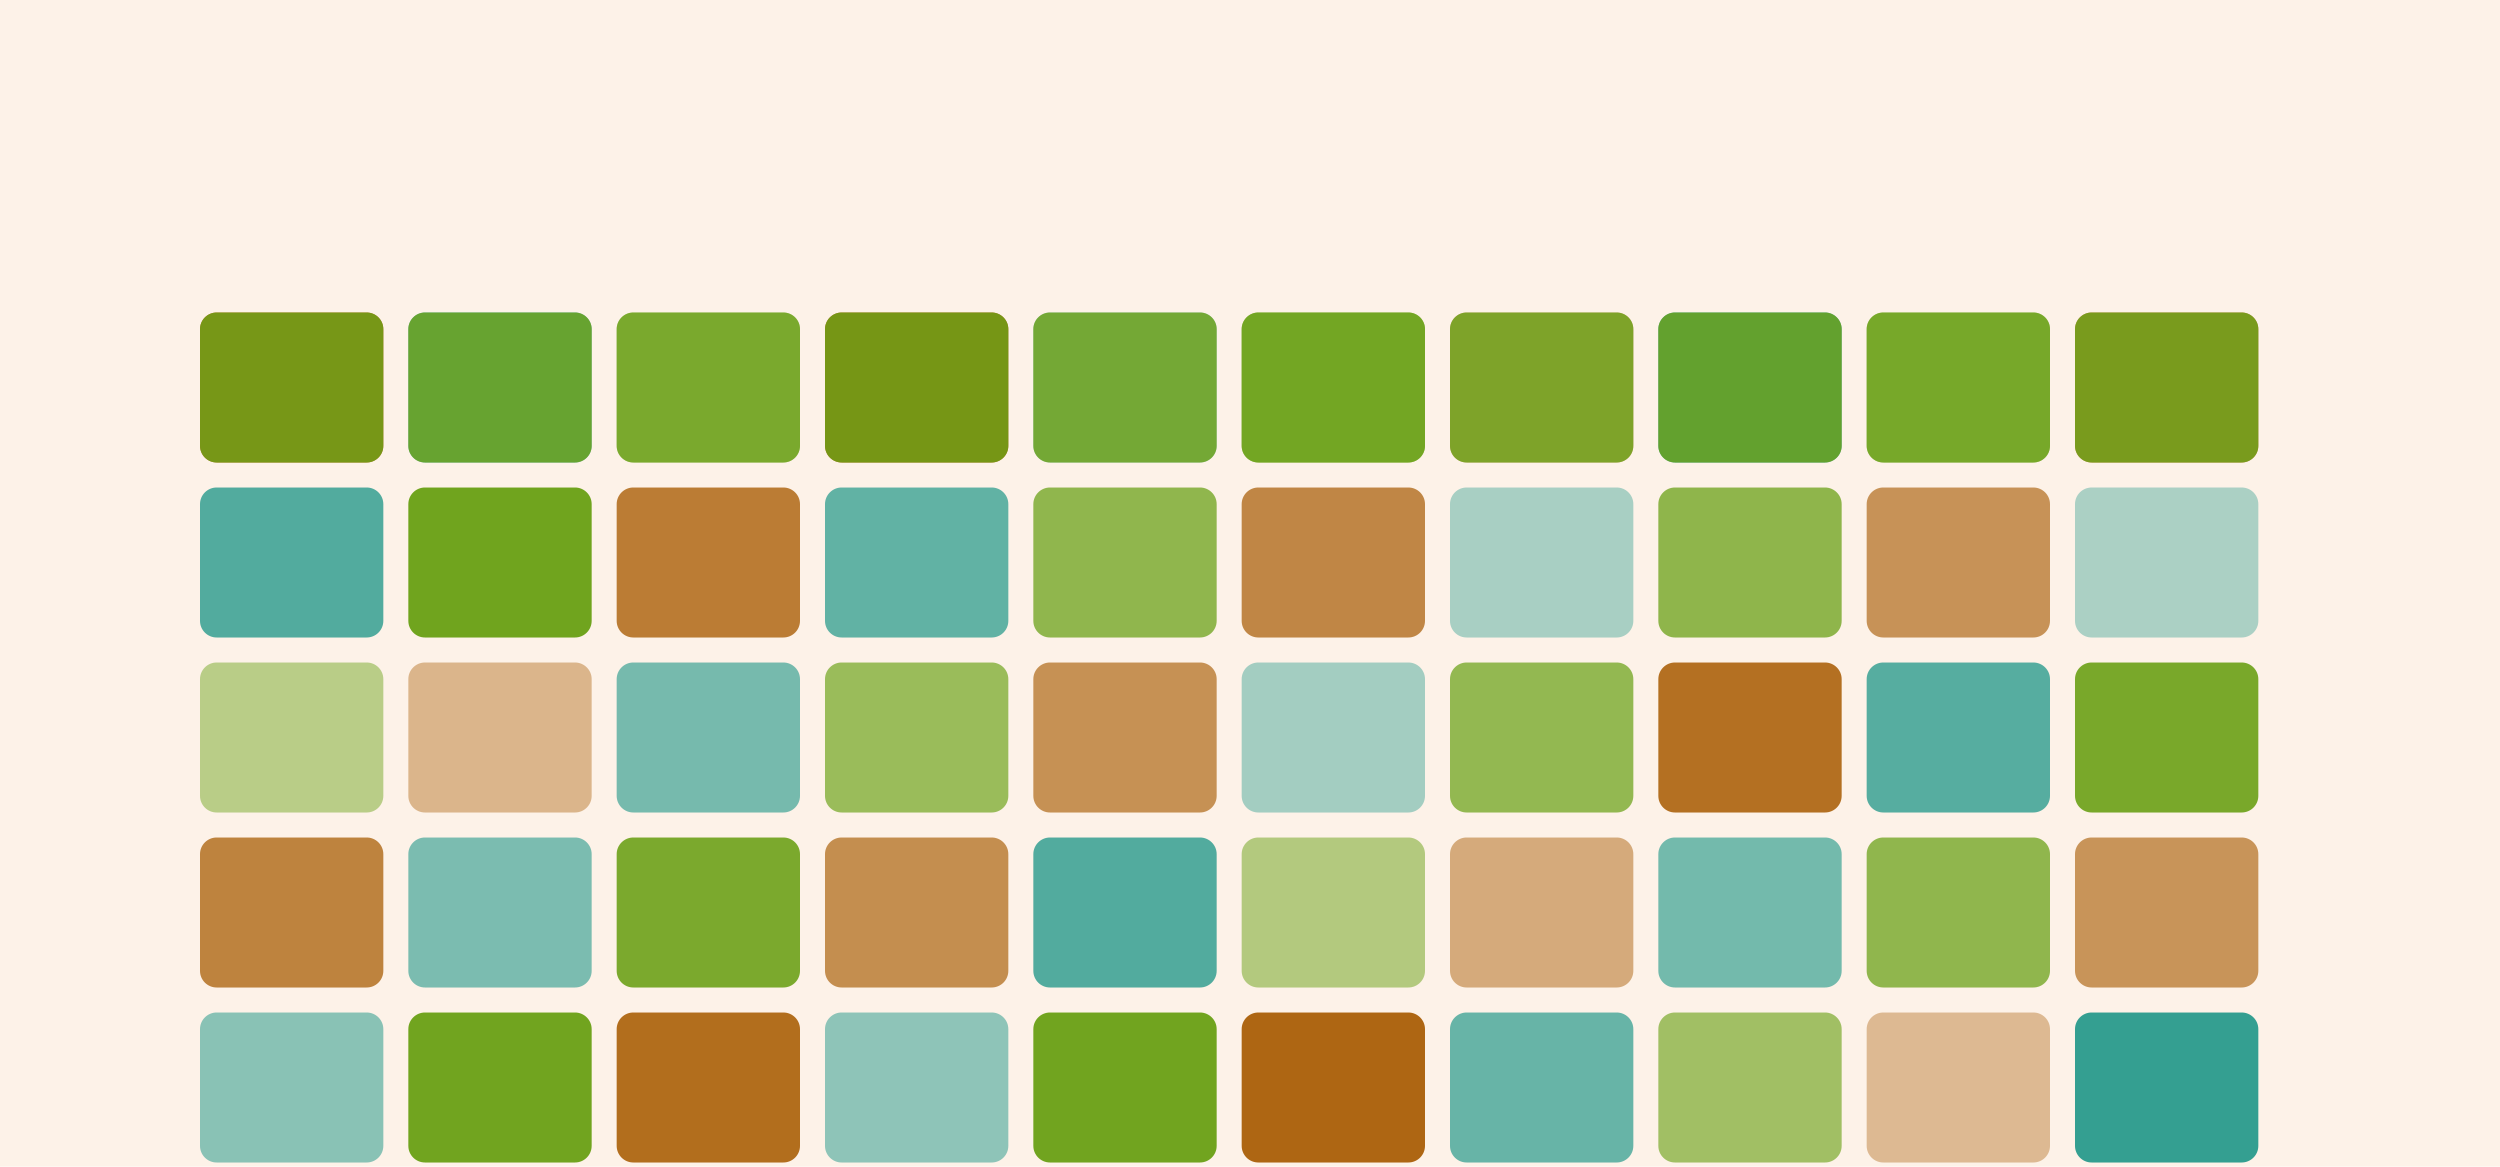
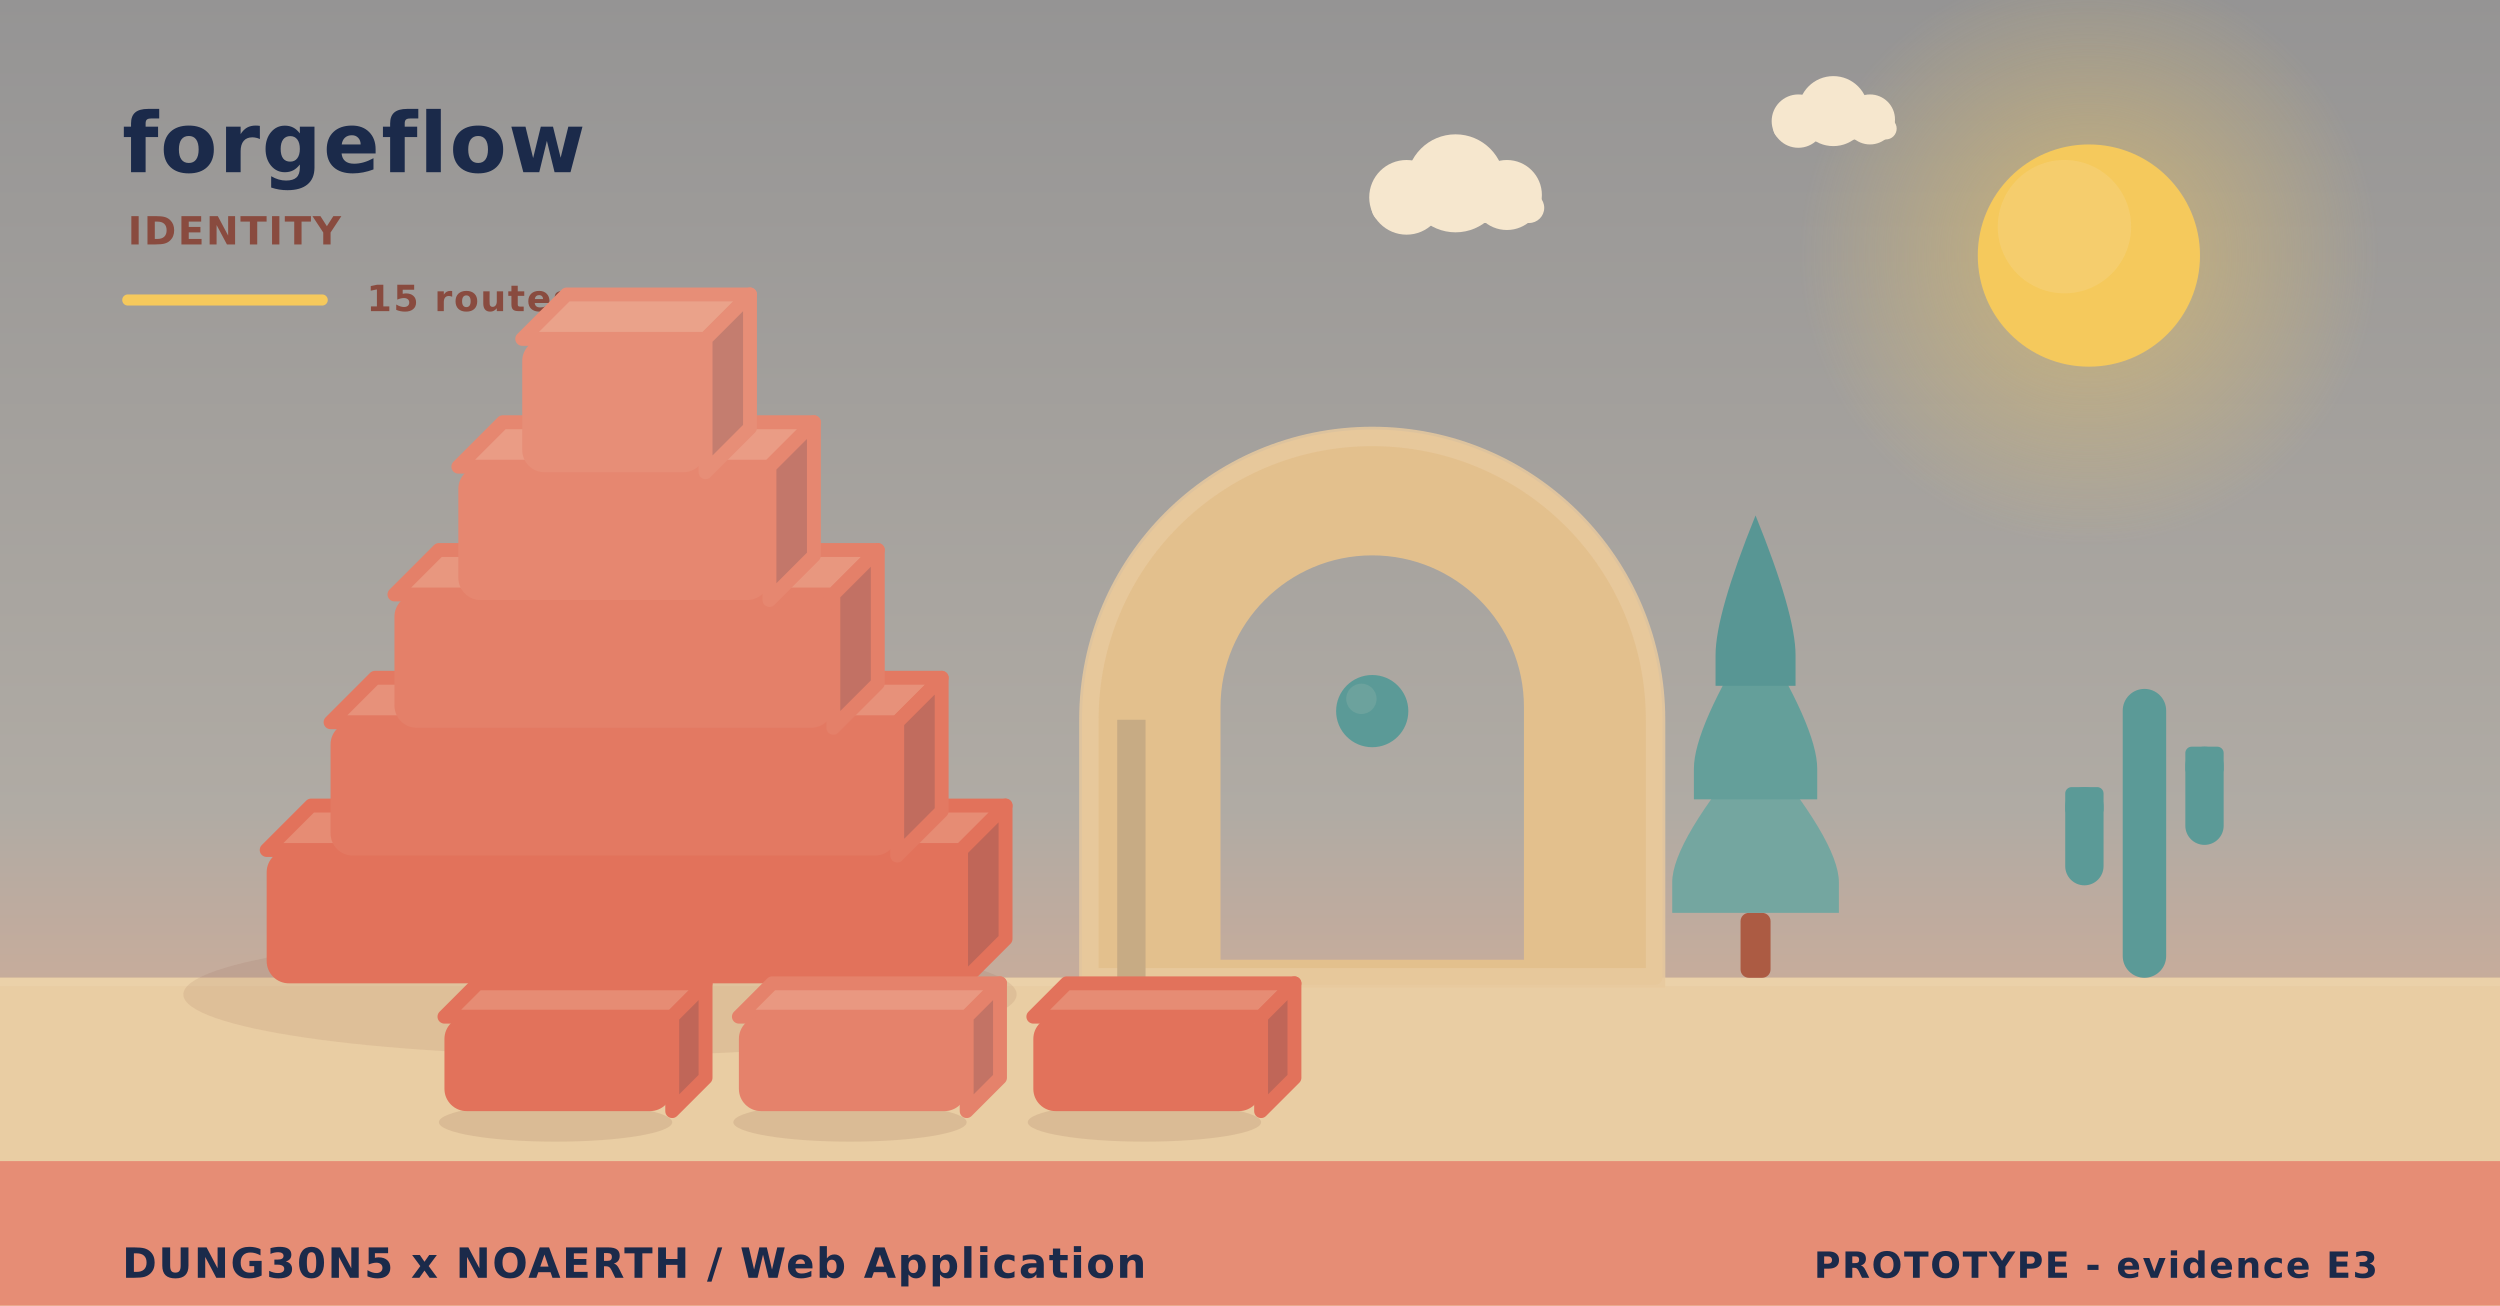
- <svg xmlns="http://www.w3.org/2000/svg" viewBox="0 0 1200 560" width="1200" height="560" role="img" aria-label="forgeflow hero">
-   <rect width="1200" height="560" fill="#fdf2e8" />
-   <defs>
-     <linearGradient id="gh" x1="0" y1="0" x2="1" y2="1">
-       <stop offset="0%" stop-color="#a95d05" />
-       <stop offset="100%" stop-color="#109081" />
-     </linearGradient>
-   </defs>
-   <rect x="96.00" y="150.00" width="88.00" height="72.00" rx="8.00" fill="#a95d05" opacity="0.83" />
-   <rect x="196.00" y="150.00" width="88.00" height="72.00" rx="8.00" fill="#109081" opacity="0.62" />
-   <rect x="296.00" y="150.00" width="88.00" height="72.00" rx="8.00" fill="#679f11" opacity="0.36" />
-   <rect x="396.00" y="150.00" width="88.00" height="72.00" rx="8.00" fill="#a95d05" opacity="0.86" />
-   <rect x="496.00" y="150.00" width="88.00" height="72.00" rx="8.00" fill="#109081" opacity="0.36" />
-   <rect x="596.00" y="150.00" width="88.00" height="72.00" rx="8.00" fill="#679f11" opacity="0.58" />
-   <rect x="696.00" y="150.00" width="88.00" height="72.00" rx="8.00" fill="#a95d05" opacity="0.42" />
-   <rect x="796.00" y="150.00" width="88.00" height="72.00" rx="8.00" fill="#109081" opacity="0.71" />
-   <rect x="896.00" y="150.00" width="88.00" height="72.00" rx="8.00" fill="#679f11" opacity="0.44" />
-   <rect x="996.00" y="150.00" width="88.00" height="72.00" rx="8.00" fill="#a95d05" opacity="0.68" />
-   <rect x="96.00" y="234.00" width="88.00" height="72.00" rx="8.00" fill="#109081" opacity="0.72" />
-   <rect x="196.00" y="234.00" width="88.00" height="72.00" rx="8.00" fill="#679f11" opacity="0.94" />
-   <rect x="296.00" y="234.00" width="88.00" height="72.00" rx="8.00" fill="#a95d05" opacity="0.79" />
-   <rect x="396.00" y="234.00" width="88.00" height="72.00" rx="8.00" fill="#109081" opacity="0.66" />
-   <rect x="496.00" y="234.00" width="88.00" height="72.00" rx="8.00" fill="#679f11" opacity="0.72" />
-   <rect x="596.00" y="234.00" width="88.00" height="72.00" rx="8.00" fill="#a95d05" opacity="0.72" />
-   <rect x="696.00" y="234.00" width="88.00" height="72.00" rx="8.00" fill="#109081" opacity="0.36" />
-   <rect x="796.00" y="234.00" width="88.00" height="72.00" rx="8.00" fill="#679f11" opacity="0.73" />
-   <rect x="896.00" y="234.00" width="88.00" height="72.00" rx="8.00" fill="#a95d05" opacity="0.64" />
-   <rect x="996.00" y="234.00" width="88.00" height="72.00" rx="8.00" fill="#109081" opacity="0.35" />
-   <rect x="96.00" y="318.00" width="88.00" height="72.00" rx="8.00" fill="#679f11" opacity="0.45" />
-   <rect x="196.00" y="318.00" width="88.00" height="72.00" rx="8.00" fill="#a95d05" opacity="0.41" />
-   <rect x="296.00" y="318.00" width="88.00" height="72.00" rx="8.00" fill="#109081" opacity="0.57" />
-   <rect x="396.00" y="318.00" width="88.00" height="72.00" rx="8.00" fill="#679f11" opacity="0.66" />
-   <rect x="496.00" y="318.00" width="88.00" height="72.00" rx="8.00" fill="#a95d05" opacity="0.65" />
-   <rect x="596.00" y="318.00" width="88.00" height="72.00" rx="8.00" fill="#109081" opacity="0.38" />
-   <rect x="696.00" y="318.00" width="88.00" height="72.00" rx="8.00" fill="#679f11" opacity="0.70" />
-   <rect x="796.00" y="318.00" width="88.00" height="72.00" rx="8.00" fill="#a95d05" opacity="0.87" />
-   <rect x="896.00" y="318.00" width="88.00" height="72.00" rx="8.00" fill="#109081" opacity="0.70" />
-   <rect x="996.00" y="318.00" width="88.00" height="72.00" rx="8.00" fill="#679f11" opacity="0.88" />
-   <rect x="96.00" y="402.00" width="88.00" height="72.00" rx="8.00" fill="#a95d05" opacity="0.75" />
-   <rect x="196.00" y="402.00" width="88.00" height="72.00" rx="8.00" fill="#109081" opacity="0.55" />
-   <rect x="296.00" y="402.00" width="88.00" height="72.00" rx="8.00" fill="#679f11" opacity="0.87" />
-   <rect x="396.00" y="402.00" width="88.00" height="72.00" rx="8.00" fill="#a95d05" opacity="0.67" />
-   <rect x="496.00" y="402.00" width="88.00" height="72.00" rx="8.00" fill="#109081" opacity="0.72" />
-   <rect x="596.00" y="402.00" width="88.00" height="72.00" rx="8.00" fill="#679f11" opacity="0.49" />
-   <rect x="696.00" y="402.00" width="88.00" height="72.00" rx="8.00" fill="#a95d05" opacity="0.48" />
-   <rect x="796.00" y="402.00" width="88.00" height="72.00" rx="8.00" fill="#109081" opacity="0.58" />
-   <rect x="896.00" y="402.00" width="88.00" height="72.00" rx="8.00" fill="#679f11" opacity="0.72" />
-   <rect x="996.00" y="402.00" width="88.00" height="72.00" rx="8.00" fill="#a95d05" opacity="0.63" />
-   <rect x="96.00" y="486.00" width="88.00" height="72.00" rx="8.00" fill="#109081" opacity="0.49" />
-   <rect x="196.00" y="486.00" width="88.00" height="72.00" rx="8.00" fill="#679f11" opacity="0.93" />
-   <rect x="296.00" y="486.00" width="88.00" height="72.00" rx="8.00" fill="#a95d05" opacity="0.89" />
-   <rect x="396.00" y="486.00" width="88.00" height="72.00" rx="8.00" fill="#109081" opacity="0.47" />
-   <rect x="496.00" y="486.00" width="88.00" height="72.00" rx="8.00" fill="#679f11" opacity="0.93" />
-   <rect x="596.00" y="486.00" width="88.00" height="72.00" rx="8.00" fill="#a95d05" opacity="0.94" />
-   <rect x="696.00" y="486.00" width="88.00" height="72.00" rx="8.00" fill="#109081" opacity="0.63" />
-   <rect x="796.00" y="486.00" width="88.00" height="72.00" rx="8.00" fill="#679f11" opacity="0.61" />
-   <rect x="896.00" y="486.00" width="88.00" height="72.00" rx="8.00" fill="#a95d05" opacity="0.38" />
-   <rect x="996.00" y="486.00" width="88.00" height="72.00" rx="8.00" fill="#109081" opacity="0.85" />
+ <svg xmlns="http://www.w3.org/2000/svg" width="900" height="470" viewBox="0 0 900 470" role="img" aria-label="forgeflow - identity">
+   <linearGradient id="skyh" x1="0" y1="0" x2="0" y2="1">
+     <stop offset="0" stop-color="#959494" />
+     <stop offset="0.62" stop-color="#b0aba4" />
+     <stop offset="1" stop-color="#f3ad8a" />
+   </linearGradient>
+   <rect width="900" height="470" fill="url(#skyh)" />
+   <radialGradient id="sunh">
+     <stop offset="0.35" stop-color="#f5c95c" stop-opacity="0.34" />
+     <stop offset="1" stop-color="#f5c95c" stop-opacity="0" />
+   </radialGradient>
+   <circle cx="752" cy="92" r="104" fill="url(#sunh)" />
+   <circle cx="752" cy="92" r="40" fill="#f5c95c" />
+   <circle cx="743.2" cy="81.6" r="24" fill="#f5d27e" opacity="0.5" />
  <g>
-     <rect x="96.00" y="150.00" width="88.00" height="72.00" rx="8.00" fill="#679f11" opacity="0.80" />
-     <animate attributeName="opacity" values="0.25;1.0;0.25" dur="12.133s" begin="0.65s" repeatCount="indefinite" />
+     <circle cx="524" cy="66" r="17.64" fill="#f6e7ce" />
+     <circle cx="506.36" cy="71.04" r="13.44" fill="#f6e7ce" />
+     <circle cx="542.48" cy="70.2" r="12.6" fill="#f6e7ce" />
+     <rect x="493.76" y="69.36" width="62.16" height="10.92" rx="5.46" fill="#f6e7ce" />
+     <animateTransform attributeName="transform" type="translate" values="0 0;24 0;0 0" dur="36s" begin="0s" repeatCount="indefinite" />
  </g>
  <g>
-     <rect x="196.00" y="150.00" width="88.00" height="72.00" rx="8.00" fill="#679f11" opacity="0.80" />
-     <animate attributeName="opacity" values="0.25;1.0;0.25" dur="12.133s" begin="0.97s" repeatCount="indefinite" />
+     <circle cx="660" cy="40" r="12.6" fill="#f6e7ce" />
+     <circle cx="647.4" cy="43.6" r="9.6" fill="#f6e7ce" />
+     <circle cx="673.2" cy="43" r="9" fill="#f6e7ce" />
+     <rect x="638.4" y="42.4" width="44.4" height="7.8" rx="3.9" fill="#f6e7ce" />
+     <animateTransform attributeName="transform" type="translate" values="0 0;-18 0;0 0" dur="46s" begin="3s" repeatCount="indefinite" />
+   </g>
+   <rect x="0" y="352" width="900" height="118" fill="#e9cda3" />
+   <rect x="0" y="352" width="900" height="3" fill="#ebd1a9" />
+   <text x="44" y="62" font-family="Verdana,DejaVu Sans,sans-serif" font-size="30" font-weight="700" letter-spacing="0.6" fill="#1b2a4a" text-anchor="start">forgeflow</text>
+   <text x="46" y="88" font-family="Verdana,DejaVu Sans,sans-serif" font-size="14" font-weight="700" letter-spacing="0.6" fill="#894b3f" text-anchor="start">IDENTITY</text>
+   <rect x="44" y="106" width="74" height="4" rx="2" fill="#f5c95c" />
+   <text x="132" y="112" font-family="Verdana,DejaVu Sans,sans-serif" font-size="13" font-weight="700" letter-spacing="0.6" fill="#894b3f" text-anchor="start">15 routes</text>
+   <ellipse cx="216" cy="358" rx="150" ry="22" fill="rgba(138,90,68,0.11)" />
+   <g>
+     <path d="M96,306 L346,306 L362,290 L112,290 Z" fill="#e68c74" stroke="#e2725b" stroke-width="5" stroke-linejoin="round" />
+     <path d="M346,306 L362,290 L362,338 L346,354 Z" fill="#c06658" stroke="#e2725b" stroke-width="5" stroke-linejoin="round" />
+     <rect x="96" y="306" width="250" height="48" rx="8" fill="#e2725b" />
+     <animateTransform attributeName="transform" type="translate" values="0 10;0 0" dur="0.9s" begin="0s" fill="freeze" />
  </g>
  <g>
-     <rect x="296.00" y="150.00" width="88.00" height="72.00" rx="8.00" fill="#679f11" opacity="0.80" />
-     <animate attributeName="opacity" values="0.25;1.0;0.25" dur="12.133s" begin="1.29s" repeatCount="indefinite" />
+     <path d="M119,260 L323,260 L339,244 L135,244 Z" fill="#e7917a" stroke="#e37962" stroke-width="5" stroke-linejoin="round" />
+     <path d="M323,260 L339,244 L339,292 L323,308 Z" fill="#c16c5e" stroke="#e37962" stroke-width="5" stroke-linejoin="round" />
+     <rect x="119" y="260" width="204" height="48" rx="8" fill="#e37962" />
+     <animateTransform attributeName="transform" type="translate" values="0 10;0 0" dur="0.9s" begin="0.28s" fill="freeze" />
  </g>
  <g>
-     <rect x="396.00" y="150.00" width="88.00" height="72.00" rx="8.00" fill="#679f11" opacity="0.80" />
-     <animate attributeName="opacity" values="0.25;1.0;0.25" dur="12.133s" begin="1.61s" repeatCount="indefinite" />
+     <path d="M142,214 L300,214 L316,198 L158,198 Z" fill="#e8977f" stroke="#e48069" stroke-width="5" stroke-linejoin="round" />
+     <path d="M300,214 L316,198 L316,246 L300,262 Z" fill="#c27164" stroke="#e48069" stroke-width="5" stroke-linejoin="round" />
+     <rect x="142" y="214" width="158" height="48" rx="8" fill="#e48069" />
+     <animateTransform attributeName="transform" type="translate" values="0 10;0 0" dur="0.9s" begin="0.56s" fill="freeze" />
  </g>
  <g>
-     <rect x="496.00" y="150.00" width="88.00" height="72.00" rx="8.00" fill="#679f11" opacity="0.80" />
-     <animate attributeName="opacity" values="0.25;1.0;0.25" dur="12.133s" begin="1.93s" repeatCount="indefinite" />
+     <path d="M165,168 L277,168 L293,152 L181,152 Z" fill="#ea9c85" stroke="#e68770" stroke-width="5" stroke-linejoin="round" />
+     <path d="M277,168 L293,152 L293,200 L277,216 Z" fill="#c3776a" stroke="#e68770" stroke-width="5" stroke-linejoin="round" />
+     <rect x="165" y="168" width="112" height="48" rx="8" fill="#e68770" />
+     <animateTransform attributeName="transform" type="translate" values="0 10;0 0" dur="0.9s" begin="0.84s" fill="freeze" />
  </g>
  <g>
-     <rect x="596.00" y="150.00" width="88.00" height="72.00" rx="8.00" fill="#679f11" opacity="0.80" />
-     <animate attributeName="opacity" values="0.25;1.0;0.25" dur="12.133s" begin="2.25s" repeatCount="indefinite" />
+     <path d="M188,122 L254,122 L270,106 L204,106 Z" fill="#eaa28a" stroke="#e78e77" stroke-width="5" stroke-linejoin="round" />
+     <path d="M254,122 L270,106 L270,154 L254,170 Z" fill="#c47d6f" stroke="#e78e77" stroke-width="5" stroke-linejoin="round" />
+     <rect x="188" y="122" width="66" height="48" rx="8" fill="#e78e77" />
+     <animateTransform attributeName="transform" type="translate" values="0 10;0 0" dur="0.9s" begin="1.12s" fill="freeze" />
  </g>
+   <path d="M392,352 L392,259.12 A102,102 0 0 1 596,259.12 L596,352 Z M436.88,348 L436.88,254.55 A57.12,57.12 0 0 1 551.12,254.55 L551.12,348 Z" fill="#e3c08d" fill-rule="evenodd" stroke="#e3c08d" stroke-width="5" stroke-linejoin="round" />
+   <path d="M392,352 L392,259.12 A102,102 0 0 1 596,259.12 L596,352 Z" fill="none" stroke="#e8c99d" stroke-width="7" stroke-linecap="round" opacity="0.85" />
+   <rect x="402.2" y="259.12" width="10.2" height="92.88" fill="#c7ab84" />
  <g>
-     <rect x="696.00" y="150.00" width="88.00" height="72.00" rx="8.00" fill="#679f11" opacity="0.80" />
-     <animate attributeName="opacity" values="0.25;1.0;0.25" dur="12.133s" begin="2.57s" repeatCount="indefinite" />
+     <circle cx="494" cy="256" r="13" fill="#5b9a97" />
+     <circle cx="490.1" cy="251.58" r="5.46" fill="#7aa9a2" opacity="0.55" />
+     <animate attributeName="opacity" values="0.78;1;0.78" dur="5.2s" begin="0s" repeatCount="indefinite" />
  </g>
+   <rect x="626.6" y="328.64" width="10.8" height="23.36" rx="3" fill="#ac5b43" />
+   <path d="M632,267.32 Q602,302.89 602,317.6 Q602,328.64 602,328.64 L662,328.64 Q662,328.64 662,317.6 Q662,302.89 632,267.32 Z" fill="#74a6a0" />
+   <path d="M632,226.44 Q609.8,262.01 609.8,276.72 Q609.8,287.76 609.8,287.76 L654.2,287.76 Q654.2,287.76 654.2,276.72 Q654.2,262.01 632,226.44 Z" fill="#649f9a" />
+   <path d="M632,185.56 Q617.6,221.13 617.6,235.84 Q617.6,246.88 617.6,246.88 L646.4,246.88 Q646.4,246.88 646.4,235.84 Q646.4,221.13 632,185.56 Z" fill="#589694" />
+   <rect x="764.18" y="248" width="15.64" height="104" rx="7.82" fill="#5b9a97" />
+   <rect x="743.48" y="283.36" width="13.8" height="35.36" rx="6.9" fill="#5b9a97" />
+   <rect x="743.48" y="283.36" width="13.8" height="10.4" rx="2.3" fill="#5b9a97" />
+   <rect x="786.72" y="268.8" width="13.8" height="35.36" rx="6.9" fill="#5b9a97" />
+   <rect x="786.72" y="268.8" width="13.8" height="10.4" rx="2.3" fill="#5b9a97" />
+   <ellipse cx="200" cy="404" rx="42" ry="7" fill="rgba(138,90,68,0.15)" />
  <g>
-     <rect x="796.00" y="150.00" width="88.00" height="72.00" rx="8.00" fill="#679f11" opacity="0.80" />
-     <animate attributeName="opacity" values="0.25;1.0;0.25" dur="12.133s" begin="2.89s" repeatCount="indefinite" />
+     <path d="M160,366 L242,366 L254,354 L172,354 Z" fill="#e68c74" stroke="#e2725b" stroke-width="5" stroke-linejoin="round" />
+     <path d="M242,366 L254,354 L254,388 L242,400 Z" fill="#c06658" stroke="#e2725b" stroke-width="5" stroke-linejoin="round" />
+     <rect x="160" y="366" width="82" height="34" rx="8" fill="#e2725b" />
+     <animateTransform attributeName="transform" type="translate" values="0 10;0 0" dur="0.7s" begin="0.8s" fill="freeze" />
  </g>
+   <ellipse cx="306" cy="404" rx="42" ry="7" fill="rgba(138,90,68,0.15)" />
  <g>
-     <rect x="896.00" y="150.00" width="88.00" height="72.00" rx="8.00" fill="#679f11" opacity="0.80" />
-     <animate attributeName="opacity" values="0.25;1.0;0.25" dur="12.133s" begin="3.21s" repeatCount="indefinite" />
+     <path d="M266,366 L348,366 L360,354 L278,354 Z" fill="#e99881" stroke="#e5826b" stroke-width="5" stroke-linejoin="round" />
+     <path d="M348,366 L360,354 L360,388 L348,400 Z" fill="#c37365" stroke="#e5826b" stroke-width="5" stroke-linejoin="round" />
+     <rect x="266" y="366" width="82" height="34" rx="8" fill="#e5826b" />
+     <animateTransform attributeName="transform" type="translate" values="0 10;0 0" dur="0.7s" begin="0.95s" fill="freeze" />
  </g>
+   <ellipse cx="412" cy="404" rx="42" ry="7" fill="rgba(138,90,68,0.15)" />
  <g>
-     <rect x="996.00" y="150.00" width="88.00" height="72.00" rx="8.00" fill="#679f11" opacity="0.80" />
-     <animate attributeName="opacity" values="0.25;1.0;0.25" dur="12.133s" begin="3.53s" repeatCount="indefinite" />
+     <path d="M372,366 L454,366 L466,354 L384,354 Z" fill="#e68c74" stroke="#e2725b" stroke-width="5" stroke-linejoin="round" />
+     <path d="M454,366 L466,354 L466,388 L454,400 Z" fill="#c06658" stroke="#e2725b" stroke-width="5" stroke-linejoin="round" />
+     <rect x="372" y="366" width="82" height="34" rx="8" fill="#e2725b" />
+     <animateTransform attributeName="transform" type="translate" values="0 10;0 0" dur="0.7s" begin="1.1s" fill="freeze" />
  </g>
+   <rect x="0" y="418" width="900" height="52" rx="0" fill="#e68972" opacity="0.94" />
+   <text x="44" y="460" font-family="Verdana,DejaVu Sans,sans-serif" font-size="15" font-weight="700" letter-spacing="0.6" fill="#1b2a4a" text-anchor="start">DUNG30N5 x NOAERTH  /  Web Application</text>
+   <text x="856" y="460" font-family="Verdana,DejaVu Sans,sans-serif" font-size="13" font-weight="700" letter-spacing="0.6" fill="#1b2a4a" text-anchor="end">PROTOTYPE  -  evidence E3</text>
</svg>
